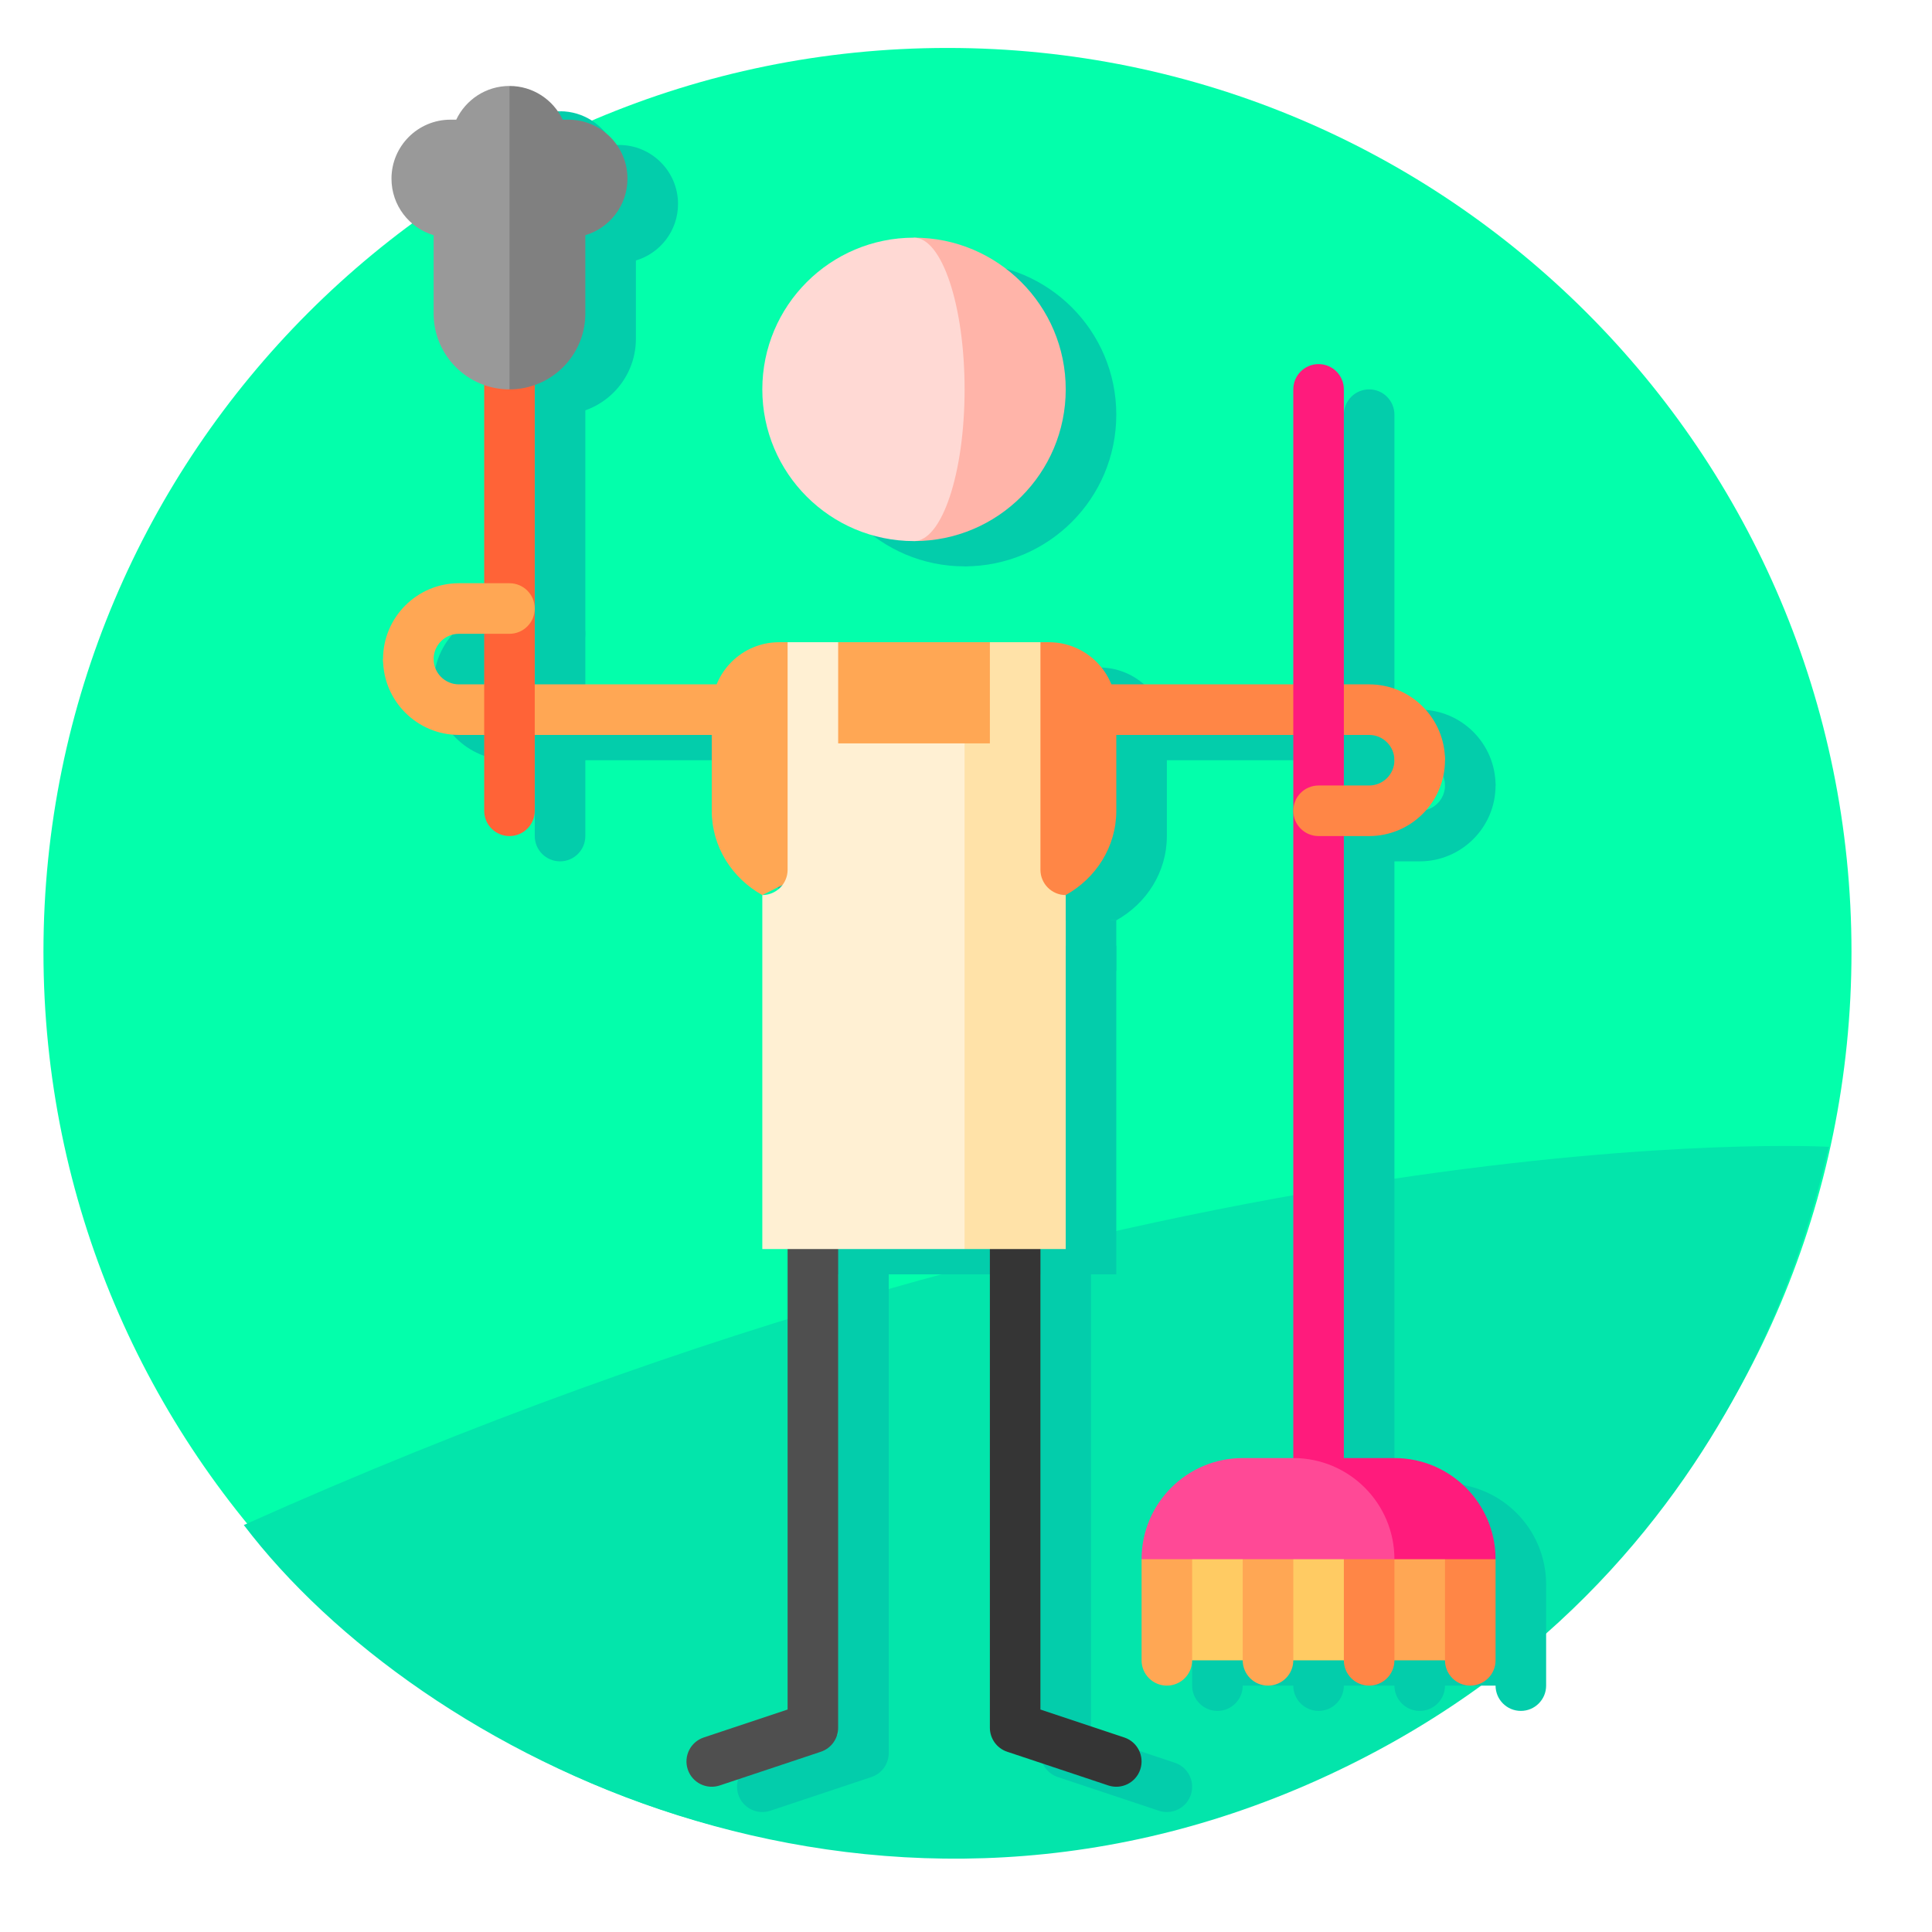
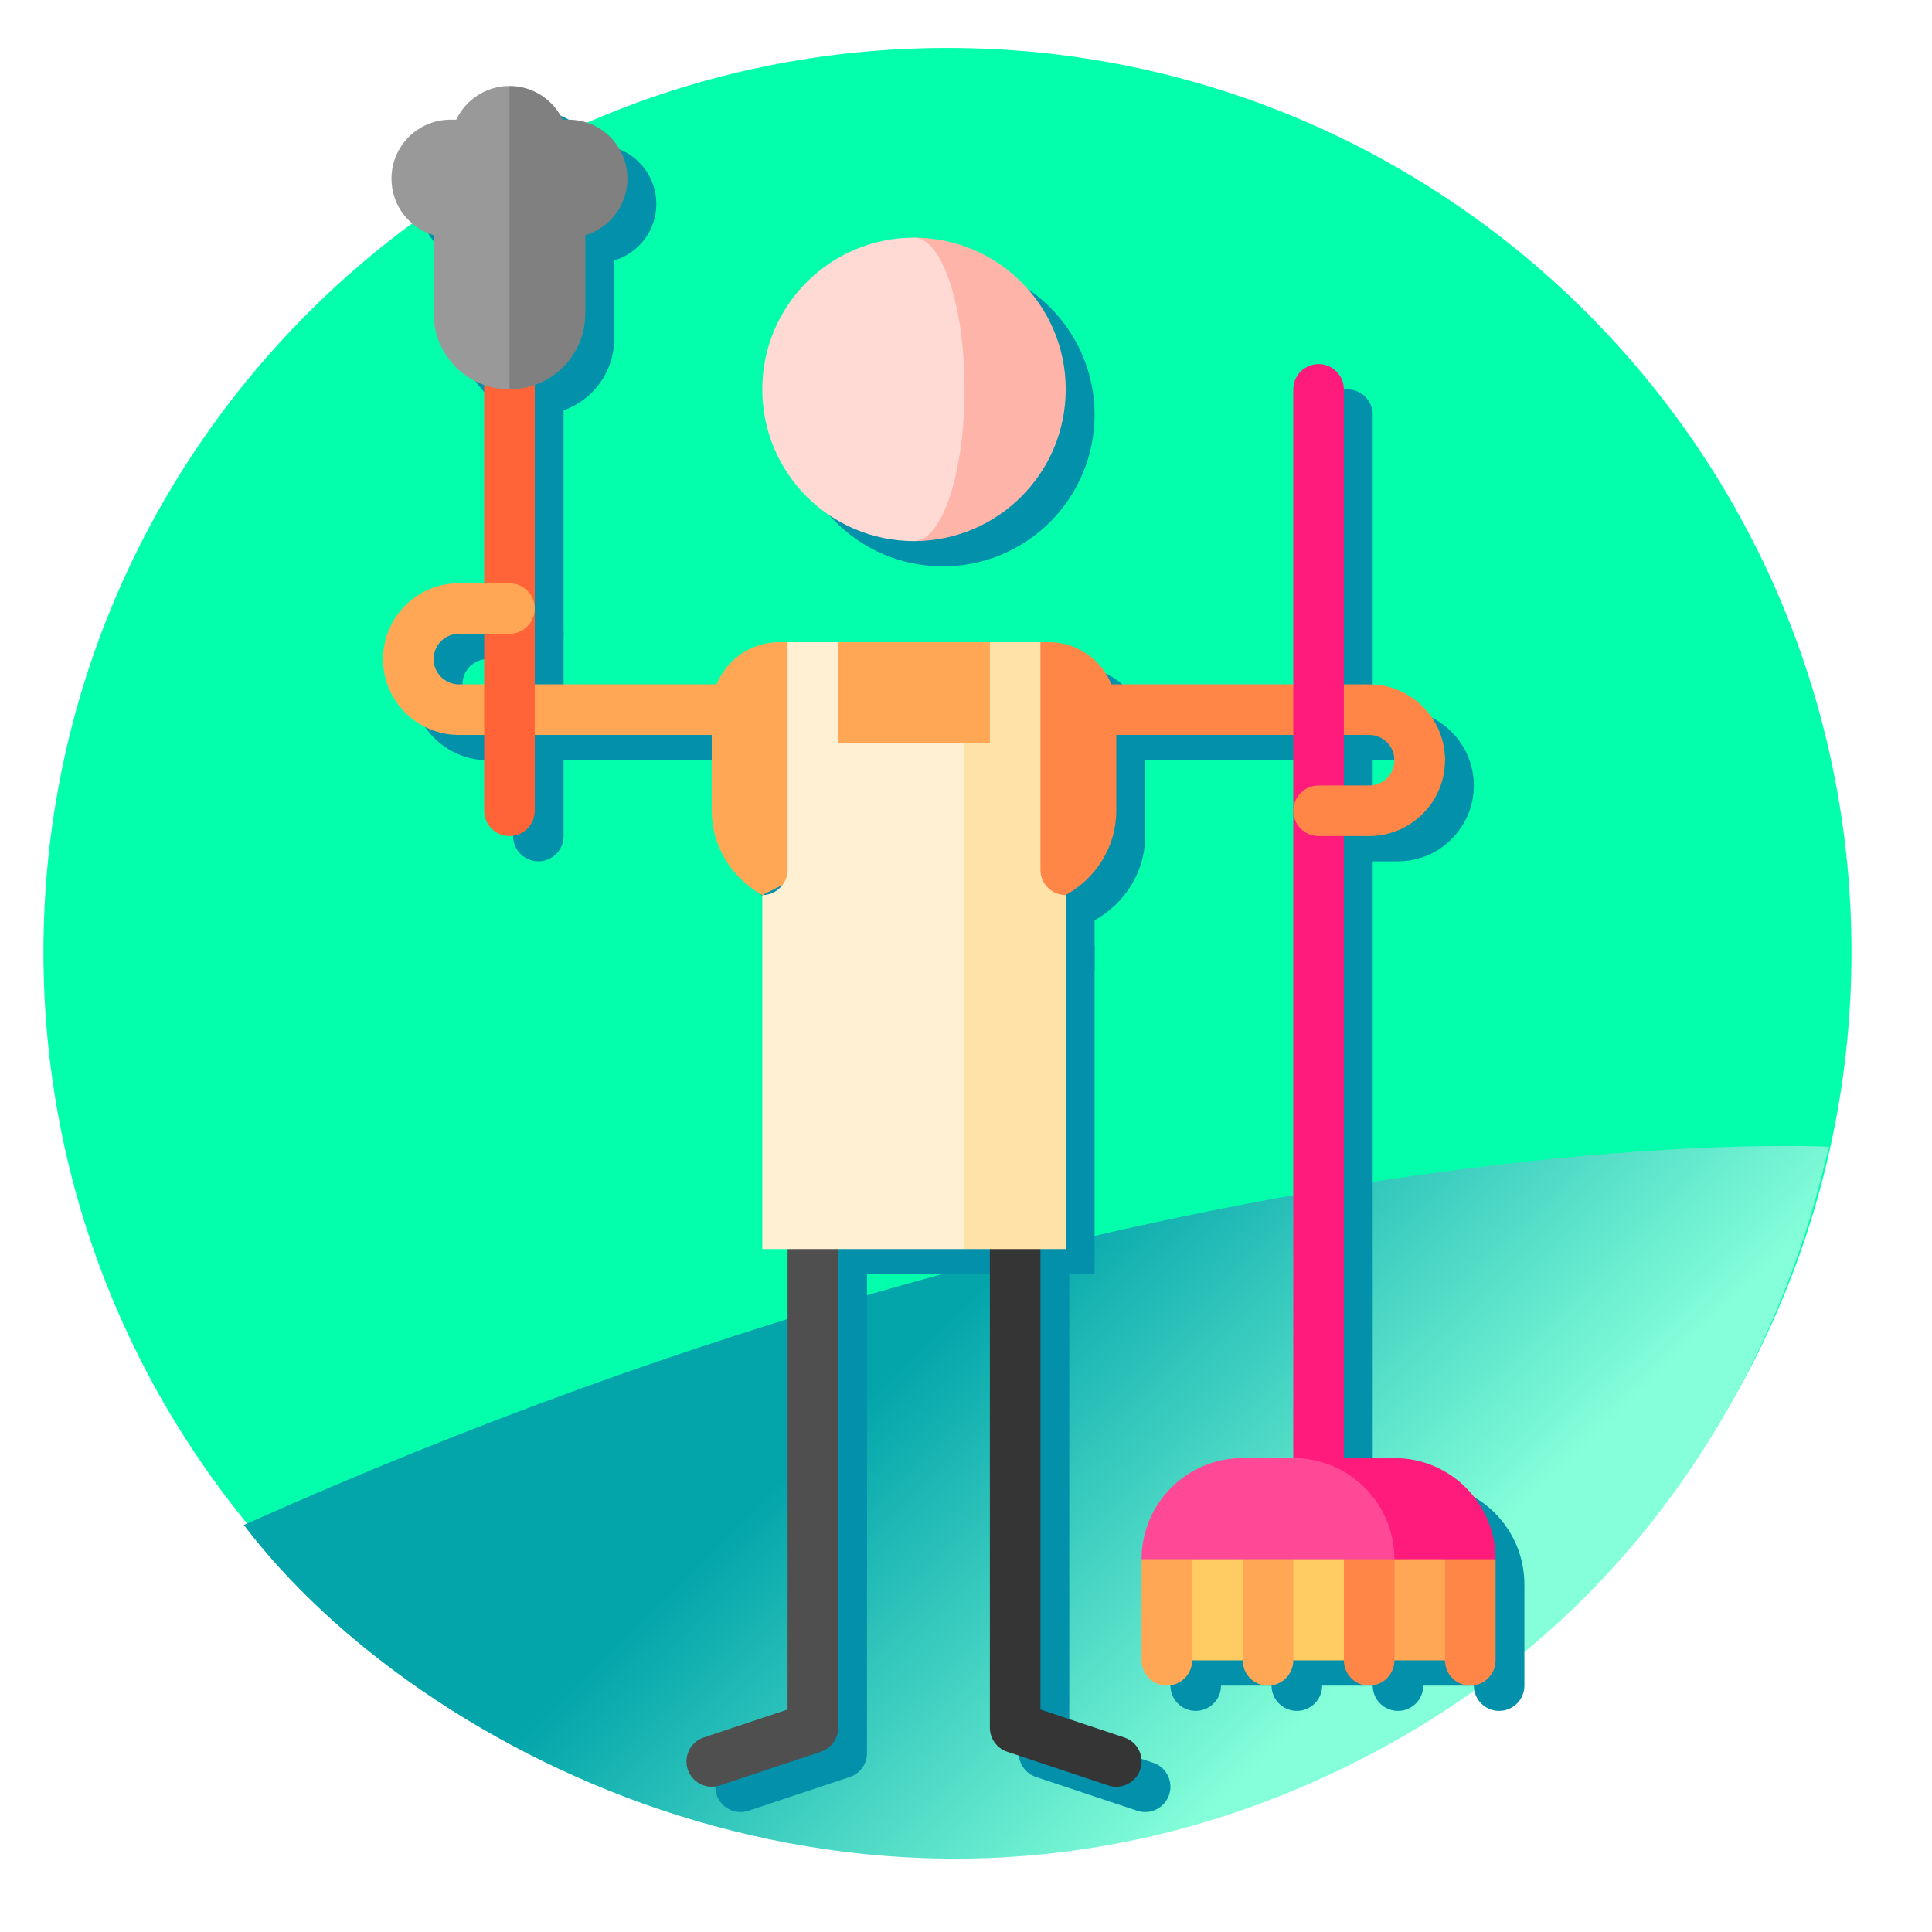
- <svg xmlns="http://www.w3.org/2000/svg" id="Capa_1" enable-background="new 0 0 504.5 504.5" height="20pt" viewBox="0 0 26.276 26.276" width="20pt" version="1.1">
-   <defs id="defs889" />
+ <svg xmlns="http://www.w3.org/2000/svg" xmlns:xlink="http://www.w3.org/1999/xlink" id="Capa_1" enable-background="new 0 0 504.5 504.5" height="20pt" viewBox="0 0 26.276 26.276" width="20pt" version="1.1">
+   <defs id="defs889">
+     <linearGradient id="linearGradient981">
+       <stop style="stop-color:#03a5ab;stop-opacity:1;" offset="0" id="stop977" />
+       <stop style="stop-color:#84ffd9;stop-opacity:1" offset="1" id="stop979" />
+     </linearGradient>
+     <linearGradient xlink:href="#linearGradient981" id="linearGradient983" x1="13.511" y1="17.331" x2="18.621" y2="22.581" gradientUnits="userSpaceOnUse" />
+   </defs>
  <circle style="fill:#03ffab;fill-opacity:1;stroke:none;stroke-width:0.987;stroke-miterlimit:4;stroke-dasharray:none;stroke-dashoffset:0;stroke-opacity:1" id="path1564" cx="12.886" cy="12.947" r="12.295" />
-   <path style="fill:#03e5ab;stroke:none;stroke-width:0.985px;stroke-linecap:butt;stroke-linejoin:miter;stroke-opacity:1;fill-opacity:1" d="M 3.316,20.741 C 15.952,15.076 24.959,15.598 24.881,15.598 c -0.078,0 -0.862,5.874 -6.971,8.616 C 11.801,26.955 5.718,23.9 3.316,20.741 Z" id="path954" />
-   <g transform="matrix(0.04585019,0,0,0.04585019,1.896999,1.513064)" id="g946" style="fill:#03cdab;fill-opacity:1">
-     <path style="fill:#03cdab;fill-opacity:1" id="path896" d="m 207.25,285 v 196.592 l -24.87,8.29 c -3.93,1.31 -6.053,5.557 -4.744,9.487 1.31,3.93 5.559,6.054 9.487,4.744 l 29.998,-10 c 3.063,-1.021 5.128,-3.887 5.128,-7.115 V 285 Z" />
-     <path style="fill:#03cdab;fill-opacity:1" id="path898" d="m 282.25,285 v 196.592 l 24.87,8.29 c 3.93,1.31 6.053,5.557 4.744,9.487 -1.31,3.93 -5.559,6.054 -9.487,4.744 l -29.998,-10 c -3.063,-1.021 -5.128,-3.887 -5.128,-7.115 V 285 Z" />
-     <path style="fill:#03cdab;fill-opacity:1" id="path900" d="m 109.75,177.5 c -4.136,0 -7.5,-3.364 -7.5,-7.5 h -15 c 0,12.406 10.093,22.5 22.5,22.5 h 135 v -15 z" />
-     <path style="fill:#03cdab;fill-opacity:1" id="path902" d="m 379.75,177.5 h -135 v 15 h 135 c 4.136,0 7.5,3.364 7.5,7.5 h 15 c 0,-12.406 -10.094,-22.5 -22.5,-22.5 z" />
-     <path style="fill:#03cdab;fill-opacity:1" id="path904" d="m 117.25,60 v 155 c 0,4.143 3.358,7.5 7.5,7.5 4.142,0 7.5,-3.357 7.5,-7.5 V 60 Z" />
-     <path style="fill:#03cdab;fill-opacity:1" id="path906" d="m 364.75,82.5 c -4.143,0 -7.5,3.357 -7.5,7.5 v 332 h 15 V 90 c 0,-4.143 -3.357,-7.5 -7.5,-7.5 z" />
-     <path style="fill:#03cdab;fill-opacity:1" id="path908" d="m 142.25,10 h -1.707 C 137.732,4.093 131.727,0 124.75,0 l -10,44.266 10,45.734 c 12.426,0 22.5,-10.074 22.5,-22.5 V 44.266 c 7.227,-2.152 12.5,-8.839 12.5,-16.766 0,-9.665 -7.835,-17.5 -17.5,-17.5 z" />
-     <path style="fill:#03cdab;fill-opacity:1" id="path910" d="m 108.957,10 h -1.707 c -9.665,0 -17.5,7.835 -17.5,17.5 0,7.926 5.273,14.613 12.5,16.766 V 67.5 c 0,12.426 10.074,22.5 22.5,22.5 V 0 c -6.977,0 -12.982,4.093 -15.793,10 z" />
-     <path style="fill:#03cdab;fill-opacity:1" id="path912" d="m 409.75,437 -30,-10 -20,25 20,15 h 30 z" />
-     <path style="fill:#03cdab;fill-opacity:1" id="path914" d="m 319.75,427 h 60 v 40 h -60 z" />
-     <path style="fill:#03cdab;fill-opacity:1" id="path916" d="m 312.25,467 c 0,4.143 3.357,7.5 7.5,7.5 4.143,0 7.5,-3.357 7.5,-7.5 v -40 l -15,10 z" />
-     <path style="fill:#03cdab;fill-opacity:1" id="path918" d="m 402.25,427 v 40 c 0,4.143 3.357,7.5 7.5,7.5 4.143,0 7.5,-3.357 7.5,-7.5 v -30 z" />
-     <path style="fill:#03cdab;fill-opacity:1" id="path920" d="m 342.25,467 c 0,4.143 3.357,7.5 7.5,7.5 4.143,0 7.5,-3.357 7.5,-7.5 v -40 h -15 z" />
-     <path style="fill:#03cdab;fill-opacity:1" id="path922" d="m 372.25,467 c 0,4.143 3.357,7.5 7.5,7.5 4.143,0 7.5,-3.357 7.5,-7.5 v -40 h -15 z" />
-     <path style="fill:#03cdab;fill-opacity:1" id="path924" d="m 387.25,407 h -30 l 30,30 h 30 c 0,-16.569 -13.431,-30 -30,-30 z" />
-     <path style="fill:#03cdab;fill-opacity:1" id="path926" d="m 357.25,407 h -15 c -16.569,0 -30,13.431 -30,30 h 75 c 0,-16.569 -13.431,-30 -30,-30 z" />
-     <path style="fill:#03cdab;fill-opacity:1" id="path928" d="m 267.25,165 h -45 l -7.5,10 -7.5,-10 h -2.5 c -11.046,0 -20,8.954 -20,20 v 30 c 0,10.685 6.036,20.007 15,25 l 90,-45 z" />
-     <path style="fill:#03cdab;fill-opacity:1" id="path930" d="m 284.75,165 h -2.5 l -7.5,60 c 0,8.284 6.716,15 15,15 8.964,-4.993 15,-14.315 15,-25 v -30 c 0,-11.046 -8.955,-20 -20,-20 z" />
-     <path style="fill:#03cdab;fill-opacity:1" id="path932" d="m 244.75,45 v 90 c 24.853,0 45,-20.147 45,-45 0,-24.853 -20.147,-45 -45,-45 z" />
-     <path style="fill:#03cdab;fill-opacity:1" id="path934" d="m 259.75,90 c 0,-24.853 -6.716,-45 -15,-45 -24.853,0 -45,20.147 -45,45 0,24.853 20.147,45 45,45 8.284,0 15,-20.147 15,-45 z" />
-     <path style="fill:#03cdab;fill-opacity:1" id="path936" d="m 94.75,177.5 c -4.142,0 -7.5,-3.357 -7.5,-7.5 0,-12.406 10.093,-22.5 22.5,-22.5 h 15 c 4.142,0 7.5,3.357 7.5,7.5 0,4.143 -3.358,7.5 -7.5,7.5 h -15 c -4.136,0 -7.5,3.364 -7.5,7.5 0,4.143 -3.358,7.5 -7.5,7.5 z" />
-     <path style="fill:#03cdab;fill-opacity:1" id="path938" d="m 379.75,222.5 h -15 c -4.143,0 -7.5,-3.357 -7.5,-7.5 0,-4.143 3.357,-7.5 7.5,-7.5 h 15 c 4.136,0 7.5,-3.364 7.5,-7.5 0,-4.143 3.357,-7.5 7.5,-7.5 4.143,0 7.5,3.357 7.5,7.5 0,12.406 -10.094,22.5 -22.5,22.5 z" />
-     <path style="fill:#03cdab;fill-opacity:1" id="path940" d="M 274.75,232.5 V 195 h -15 l -30,65 30,85 h 30 v -97.5 c -8.284,0 -15,-6.716 -15,-15 z" />
-     <path style="fill:#03cdab;fill-opacity:1" id="path942" d="m 222.25,195 v -30 h -15 v 67.5 c 0,4.136 -3.364,7.5 -7.5,7.5 v 105 h 60 V 195 Z" />
-     <path style="fill:#03cdab;fill-opacity:1" id="path944" d="m 289.75,255 c -12.406,0 -22.5,-10.094 -22.5,-22.5 V 165 h 15 v 67.5 c 0,4.136 3.364,7.5 7.5,7.5 z" />
+   <path style="fill:url(#linearGradient983);stroke:none;stroke-width:0.985px;stroke-linecap:butt;stroke-linejoin:miter;stroke-opacity:1;fill-opacity:1" d="M 3.316,20.741 C 15.952,15.076 24.959,15.598 24.881,15.598 c -0.078,0 -0.862,5.874 -6.971,8.616 C 11.801,26.955 5.718,23.9 3.316,20.741 Z" id="path954" />
+   <g transform="matrix(0.04585019,0,0,0.04585019,1.601624,1.513064)" id="g946" style="fill:#0390ab;fill-opacity:1">
+     <path style="fill:#0390ab;fill-opacity:1" id="path896" d="m 207.25,285 v 196.592 l -24.87,8.29 c -3.93,1.31 -6.053,5.557 -4.744,9.487 1.31,3.93 5.559,6.054 9.487,4.744 l 29.998,-10 c 3.063,-1.021 5.128,-3.887 5.128,-7.115 V 285 Z" />
+     <path style="fill:#0390ab;fill-opacity:1" id="path898" d="m 282.25,285 v 196.592 l 24.87,8.29 c 3.93,1.31 6.053,5.557 4.744,9.487 -1.31,3.93 -5.559,6.054 -9.487,4.744 l -29.998,-10 c -3.063,-1.021 -5.128,-3.887 -5.128,-7.115 V 285 Z" />
+     <path style="fill:#0390ab;fill-opacity:1" id="path900" d="m 109.75,177.5 c -4.136,0 -7.5,-3.364 -7.5,-7.5 h -15 c 0,12.406 10.093,22.5 22.5,22.5 h 135 v -15 z" />
+     <path style="fill:#0390ab;fill-opacity:1" id="path902" d="m 379.75,177.5 h -135 v 15 h 135 c 4.136,0 7.5,3.364 7.5,7.5 h 15 c 0,-12.406 -10.094,-22.5 -22.5,-22.5 z" />
+     <path style="fill:#0390ab;fill-opacity:1" id="path904" d="m 117.25,60 v 155 c 0,4.143 3.358,7.5 7.5,7.5 4.142,0 7.5,-3.357 7.5,-7.5 V 60 Z" />
+     <path style="fill:#0390ab;fill-opacity:1" id="path906" d="m 364.75,82.5 c -4.143,0 -7.5,3.357 -7.5,7.5 v 332 h 15 V 90 c 0,-4.143 -3.357,-7.5 -7.5,-7.5 z" />
+     <path style="fill:#0390ab;fill-opacity:1" id="path908" d="m 142.25,10 h -1.707 C 137.732,4.093 131.727,0 124.75,0 l -10,44.266 10,45.734 c 12.426,0 22.5,-10.074 22.5,-22.5 V 44.266 c 7.227,-2.152 12.5,-8.839 12.5,-16.766 0,-9.665 -7.835,-17.5 -17.5,-17.5 z" />
+     <path style="fill:#0390ab;fill-opacity:1" id="path910" d="m 108.957,10 h -1.707 c -9.665,0 -17.5,7.835 -17.5,17.5 0,7.926 5.273,14.613 12.5,16.766 V 67.5 c 0,12.426 10.074,22.5 22.5,22.5 V 0 c -6.977,0 -12.982,4.093 -15.793,10 z" />
+     <path style="fill:#0390ab;fill-opacity:1" id="path912" d="m 409.75,437 -30,-10 -20,25 20,15 h 30 z" />
+     <path style="fill:#0390ab;fill-opacity:1" id="path914" d="m 319.75,427 h 60 v 40 h -60 z" />
+     <path style="fill:#0390ab;fill-opacity:1" id="path916" d="m 312.25,467 c 0,4.143 3.357,7.5 7.5,7.5 4.143,0 7.5,-3.357 7.5,-7.5 v -40 l -15,10 z" />
+     <path style="fill:#0390ab;fill-opacity:1" id="path918" d="m 402.25,427 v 40 c 0,4.143 3.357,7.5 7.5,7.5 4.143,0 7.5,-3.357 7.5,-7.5 v -30 z" />
+     <path style="fill:#0390ab;fill-opacity:1" id="path920" d="m 342.25,467 c 0,4.143 3.357,7.5 7.5,7.5 4.143,0 7.5,-3.357 7.5,-7.5 v -40 h -15 z" />
+     <path style="fill:#0390ab;fill-opacity:1" id="path922" d="m 372.25,467 c 0,4.143 3.357,7.5 7.5,7.5 4.143,0 7.5,-3.357 7.5,-7.5 v -40 h -15 z" />
+     <path style="fill:#0390ab;fill-opacity:1" id="path924" d="m 387.25,407 h -30 l 30,30 h 30 c 0,-16.569 -13.431,-30 -30,-30 z" />
+     <path style="fill:#0390ab;fill-opacity:1" id="path926" d="m 357.25,407 h -15 c -16.569,0 -30,13.431 -30,30 h 75 c 0,-16.569 -13.431,-30 -30,-30 z" />
+     <path style="fill:#0390ab;fill-opacity:1" id="path928" d="m 267.25,165 h -45 l -7.5,10 -7.5,-10 h -2.5 c -11.046,0 -20,8.954 -20,20 v 30 c 0,10.685 6.036,20.007 15,25 l 90,-45 z" />
+     <path style="fill:#0390ab;fill-opacity:1" id="path930" d="m 284.75,165 h -2.5 l -7.5,60 c 0,8.284 6.716,15 15,15 8.964,-4.993 15,-14.315 15,-25 v -30 c 0,-11.046 -8.955,-20 -20,-20 z" />
+     <path style="fill:#0390ab;fill-opacity:1" id="path932" d="m 244.75,45 v 90 c 24.853,0 45,-20.147 45,-45 0,-24.853 -20.147,-45 -45,-45 z" />
+     <path style="fill:#0390ab;fill-opacity:1" id="path934" d="m 259.75,90 c 0,-24.853 -6.716,-45 -15,-45 -24.853,0 -45,20.147 -45,45 0,24.853 20.147,45 45,45 8.284,0 15,-20.147 15,-45 z" />
+     <path style="fill:#0390ab;fill-opacity:1" id="path936" d="m 94.75,177.5 c -4.142,0 -7.5,-3.357 -7.5,-7.5 0,-12.406 10.093,-22.5 22.5,-22.5 h 15 c 4.142,0 7.5,3.357 7.5,7.5 0,4.143 -3.358,7.5 -7.5,7.5 h -15 c -4.136,0 -7.5,3.364 -7.5,7.5 0,4.143 -3.358,7.5 -7.5,7.5 z" />
+     <path style="fill:#0390ab;fill-opacity:1" id="path938" d="m 379.75,222.5 h -15 c -4.143,0 -7.5,-3.357 -7.5,-7.5 0,-4.143 3.357,-7.5 7.5,-7.5 h 15 c 4.136,0 7.5,-3.364 7.5,-7.5 0,-4.143 3.357,-7.5 7.5,-7.5 4.143,0 7.5,3.357 7.5,7.5 0,12.406 -10.094,22.5 -22.5,22.5 z" />
+     <path style="fill:#0390ab;fill-opacity:1" id="path940" d="M 274.75,232.5 V 195 h -15 l -30,65 30,85 h 30 v -97.5 c -8.284,0 -15,-6.716 -15,-15 z" />
+     <path style="fill:#0390ab;fill-opacity:1" id="path942" d="m 222.25,195 v -30 h -15 v 67.5 c 0,4.136 -3.364,7.5 -7.5,7.5 v 105 h 60 V 195 Z" />
+     <path style="fill:#0390ab;fill-opacity:1" id="path944" d="m 289.75,255 c -12.406,0 -22.5,-10.094 -22.5,-22.5 V 165 h 15 v 67.5 c 0,4.136 3.364,7.5 7.5,7.5 z" />
  </g>
  <g id="g884" transform="matrix(0.04585019,0,0,0.04585019,1.209246,1.169188)">
    <path d="m 207.25,285 v 196.592 l -24.87,8.29 c -3.93,1.31 -6.053,5.557 -4.744,9.487 1.31,3.93 5.559,6.054 9.487,4.744 l 29.998,-10 c 3.063,-1.021 5.128,-3.887 5.128,-7.115 V 285 Z" id="path834" style="fill:#4f4f4f" />
    <path d="m 282.25,285 v 196.592 l 24.87,8.29 c 3.93,1.31 6.053,5.557 4.744,9.487 -1.31,3.93 -5.559,6.054 -9.487,4.744 l -29.998,-10 c -3.063,-1.021 -5.128,-3.887 -5.128,-7.115 V 285 Z" id="path836" style="fill:#353535" />
    <path d="m 109.75,177.5 c -4.136,0 -7.5,-3.364 -7.5,-7.5 h -15 c 0,12.406 10.093,22.5 22.5,22.5 h 135 v -15 z" id="path838" style="fill:#ffa754" />
    <path d="m 379.75,177.5 h -135 v 15 h 135 c 4.136,0 7.5,3.364 7.5,7.5 h 15 c 0,-12.406 -10.094,-22.5 -22.5,-22.5 z" id="path840" style="fill:#ff8646" />
    <path d="m 117.25,60 v 155 c 0,4.143 3.358,7.5 7.5,7.5 4.142,0 7.5,-3.357 7.5,-7.5 V 60 Z" id="path842" style="fill:#ff6337" />
    <path d="m 364.75,82.5 c -4.143,0 -7.5,3.357 -7.5,7.5 v 332 h 15 V 90 c 0,-4.143 -3.357,-7.5 -7.5,-7.5 z" id="path844" style="fill:#ff1b7c" />
    <path d="m 142.25,10 h -1.707 C 137.732,4.093 131.727,0 124.75,0 l -10,44.266 10,45.734 c 12.426,0 22.5,-10.074 22.5,-22.5 V 44.266 c 7.227,-2.152 12.5,-8.839 12.5,-16.766 0,-9.665 -7.835,-17.5 -17.5,-17.5 z" id="path846" style="fill:#808080" />
    <path d="m 108.957,10 h -1.707 c -9.665,0 -17.5,7.835 -17.5,17.5 0,7.926 5.273,14.613 12.5,16.766 V 67.5 c 0,12.426 10.074,22.5 22.5,22.5 V 0 c -6.977,0 -12.982,4.093 -15.793,10 z" id="path848" style="fill:#999999" />
    <path d="m 409.75,437 -30,-10 -20,25 20,15 h 30 z" id="path850" style="fill:#ffa754" />
    <path d="m 319.75,427 h 60 v 40 h -60 z" id="path852" style="fill:#ffcb63" />
    <path d="m 312.25,467 c 0,4.143 3.357,7.5 7.5,7.5 4.143,0 7.5,-3.357 7.5,-7.5 v -40 l -15,10 z" id="path854" style="fill:#ffa754" />
    <path d="m 402.25,427 v 40 c 0,4.143 3.357,7.5 7.5,7.5 4.143,0 7.5,-3.357 7.5,-7.5 v -30 z" id="path856" style="fill:#ff8646" />
    <path d="m 342.25,467 c 0,4.143 3.357,7.5 7.5,7.5 4.143,0 7.5,-3.357 7.5,-7.5 v -40 h -15 z" id="path858" style="fill:#ffa754" />
    <path d="m 372.25,467 c 0,4.143 3.357,7.5 7.5,7.5 4.143,0 7.5,-3.357 7.5,-7.5 v -40 h -15 z" id="path860" style="fill:#ff8646" />
    <path d="m 387.25,407 h -30 l 30,30 h 30 c 0,-16.569 -13.431,-30 -30,-30 z" id="path862" style="fill:#ff1b7c" />
    <path d="m 357.25,407 h -15 c -16.569,0 -30,13.431 -30,30 h 75 c 0,-16.569 -13.431,-30 -30,-30 z" id="path864" style="fill:#ff4996" />
    <path d="m 267.25,165 h -45 l -7.5,10 -7.5,-10 h -2.5 c -11.046,0 -20,8.954 -20,20 v 30 c 0,10.685 6.036,20.007 15,25 l 90,-45 z" id="path866" style="fill:#ffa754" />
    <path d="m 284.75,165 h -2.5 l -7.5,60 c 0,8.284 6.716,15 15,15 8.964,-4.993 15,-14.315 15,-25 v -30 c 0,-11.046 -8.955,-20 -20,-20 z" id="path868" style="fill:#ff8646" />
    <path d="m 244.75,45 v 90 c 24.853,0 45,-20.147 45,-45 0,-24.853 -20.147,-45 -45,-45 z" id="path870" style="fill:#ffb4a9" />
    <path d="m 259.75,90 c 0,-24.853 -6.716,-45 -15,-45 -24.853,0 -45,20.147 -45,45 0,24.853 20.147,45 45,45 8.284,0 15,-20.147 15,-45 z" id="path872" style="fill:#ffd9d4" />
    <path d="m 94.75,177.5 c -4.142,0 -7.5,-3.357 -7.5,-7.5 0,-12.406 10.093,-22.5 22.5,-22.5 h 15 c 4.142,0 7.5,3.357 7.5,7.5 0,4.143 -3.358,7.5 -7.5,7.5 h -15 c -4.136,0 -7.5,3.364 -7.5,7.5 0,4.143 -3.358,7.5 -7.5,7.5 z" id="path874" style="fill:#ffa754" />
    <path d="m 379.75,222.5 h -15 c -4.143,0 -7.5,-3.357 -7.5,-7.5 0,-4.143 3.357,-7.5 7.5,-7.5 h 15 c 4.136,0 7.5,-3.364 7.5,-7.5 0,-4.143 3.357,-7.5 7.5,-7.5 4.143,0 7.5,3.357 7.5,7.5 0,12.406 -10.094,22.5 -22.5,22.5 z" id="path876" style="fill:#ff8646" />
    <path d="M 274.75,232.5 V 195 h -15 l -30,65 30,85 h 30 v -97.5 c -8.284,0 -15,-6.716 -15,-15 z" id="path878" style="fill:#ffe2a8" />
    <path d="m 222.25,195 v -30 h -15 v 67.5 c 0,4.136 -3.364,7.5 -7.5,7.5 v 105 h 60 V 195 Z" id="path880" style="fill:#fff0d3" />
    <path d="m 289.75,255 c -12.406,0 -22.5,-10.094 -22.5,-22.5 V 165 h 15 v 67.5 c 0,4.136 3.364,7.5 7.5,7.5 z" id="path882" style="fill:#ffe2a8" />
  </g>
</svg>
